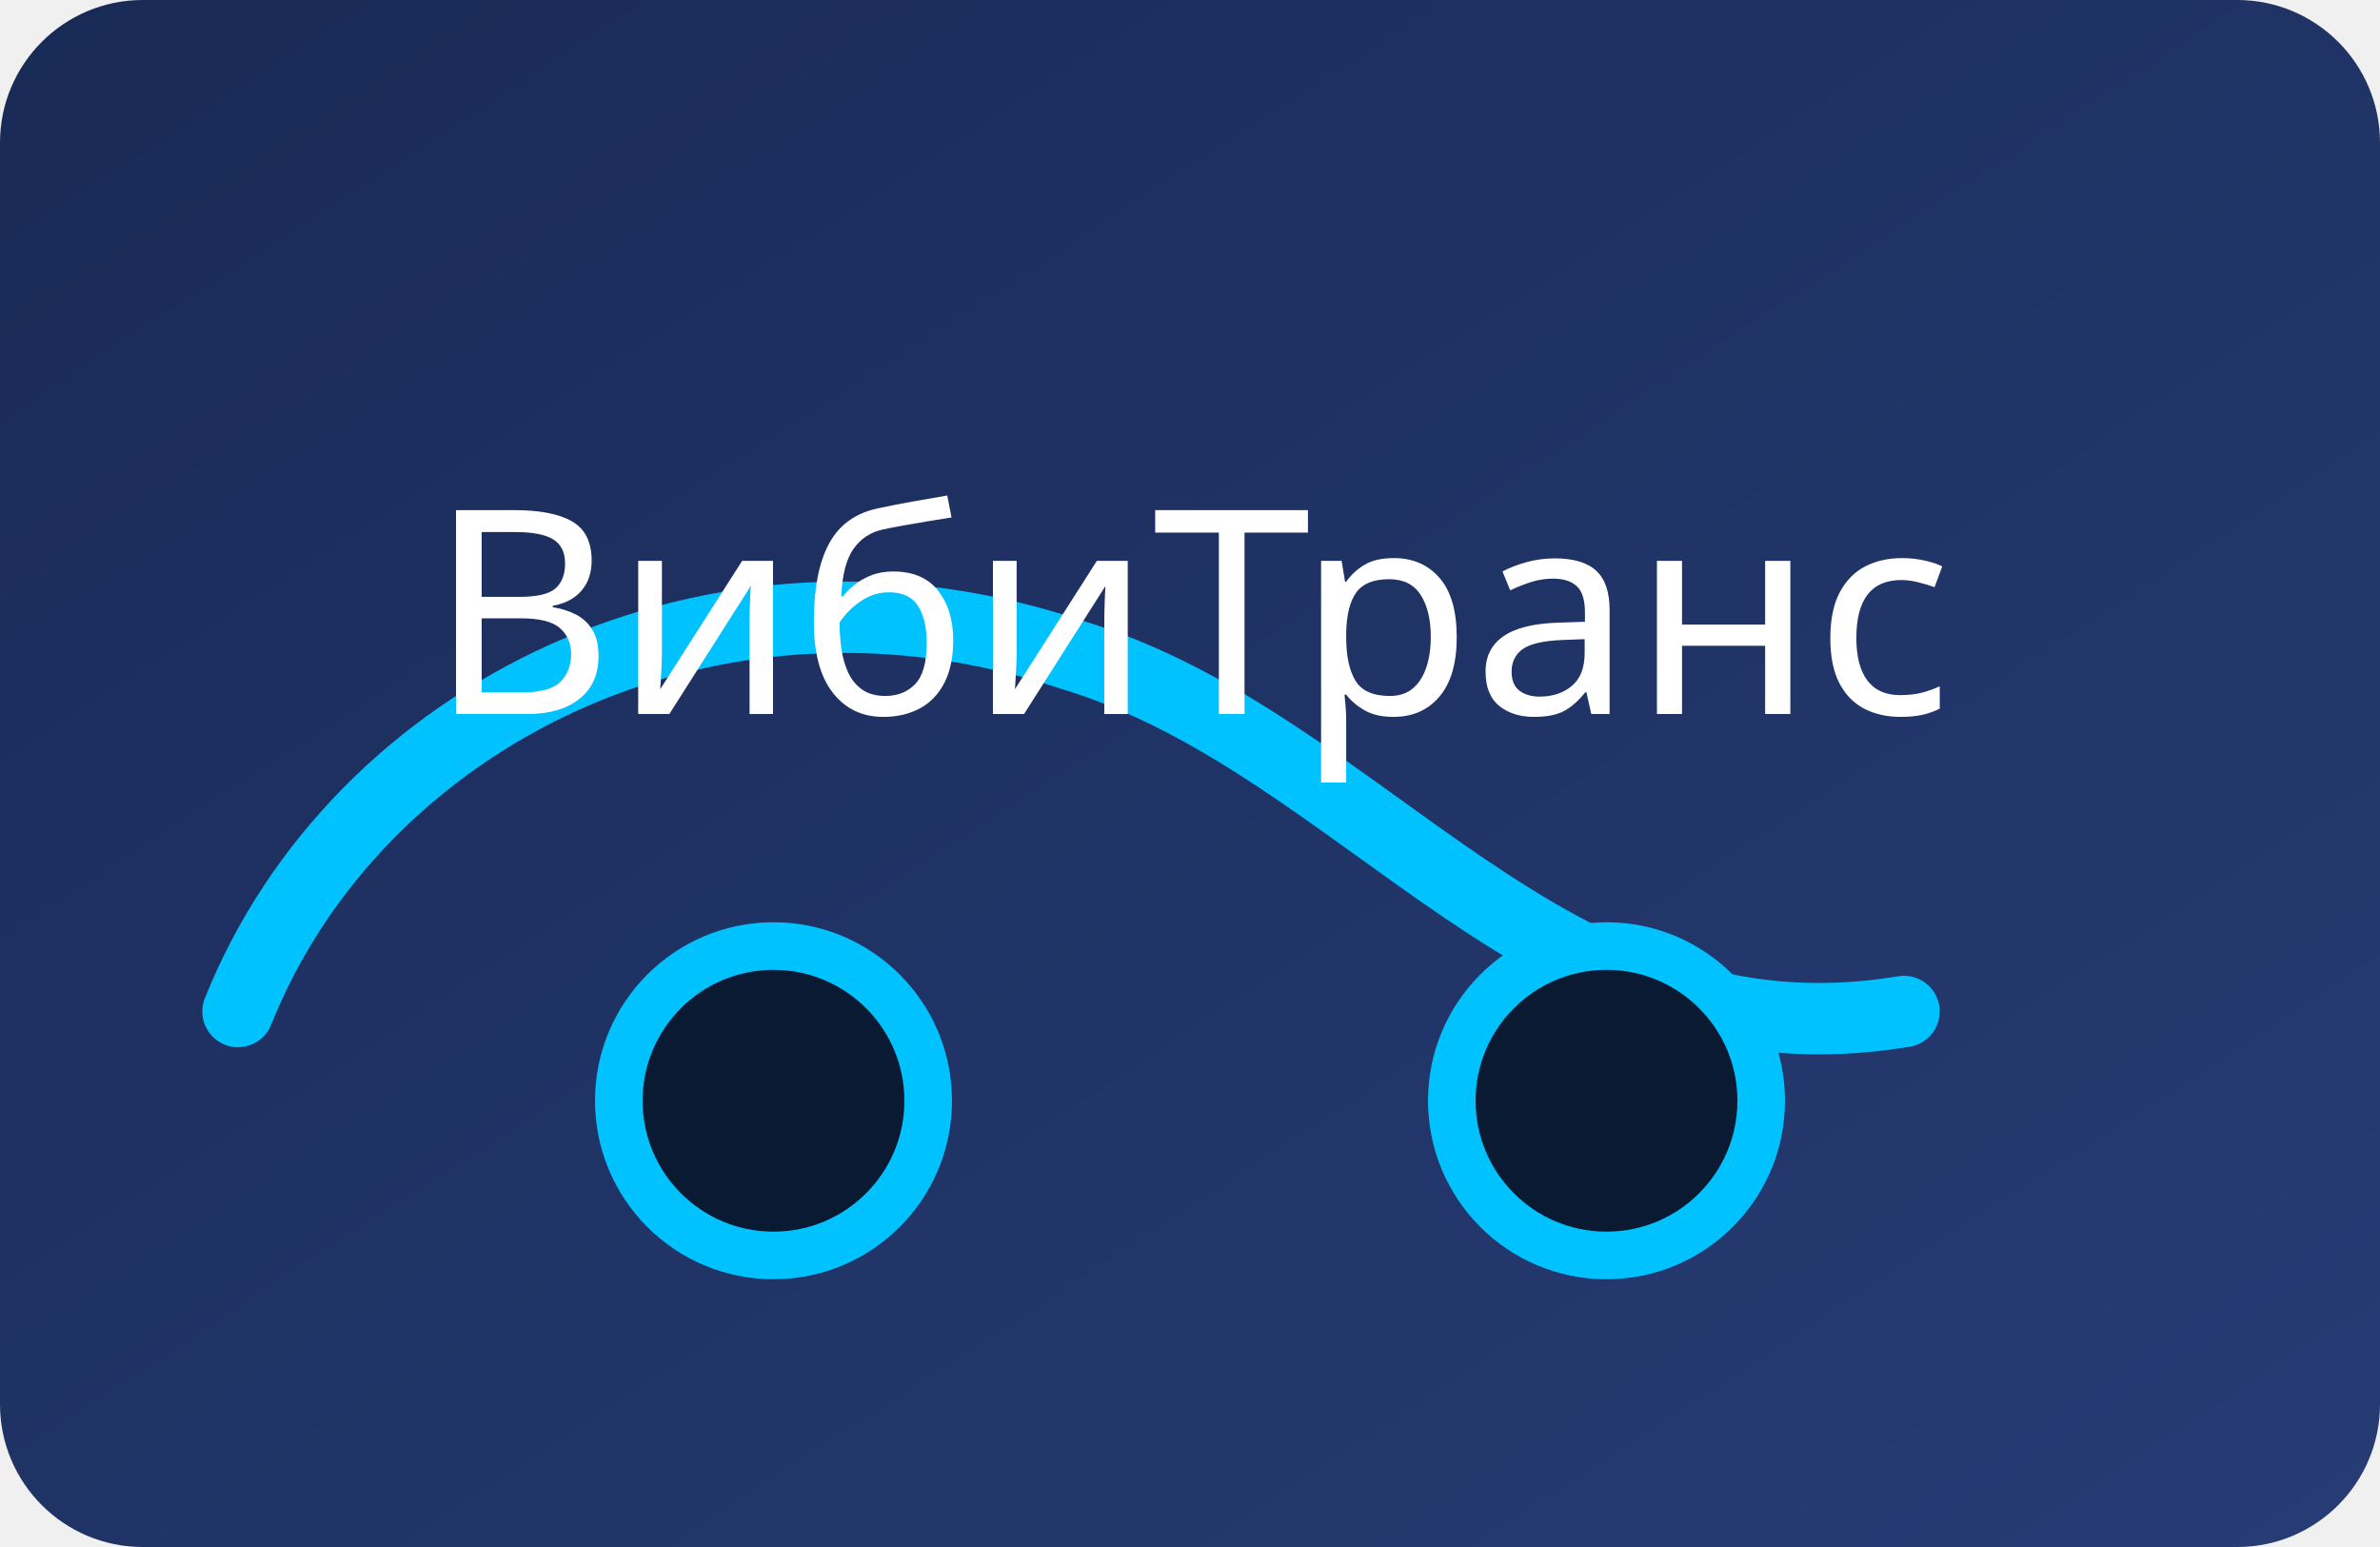
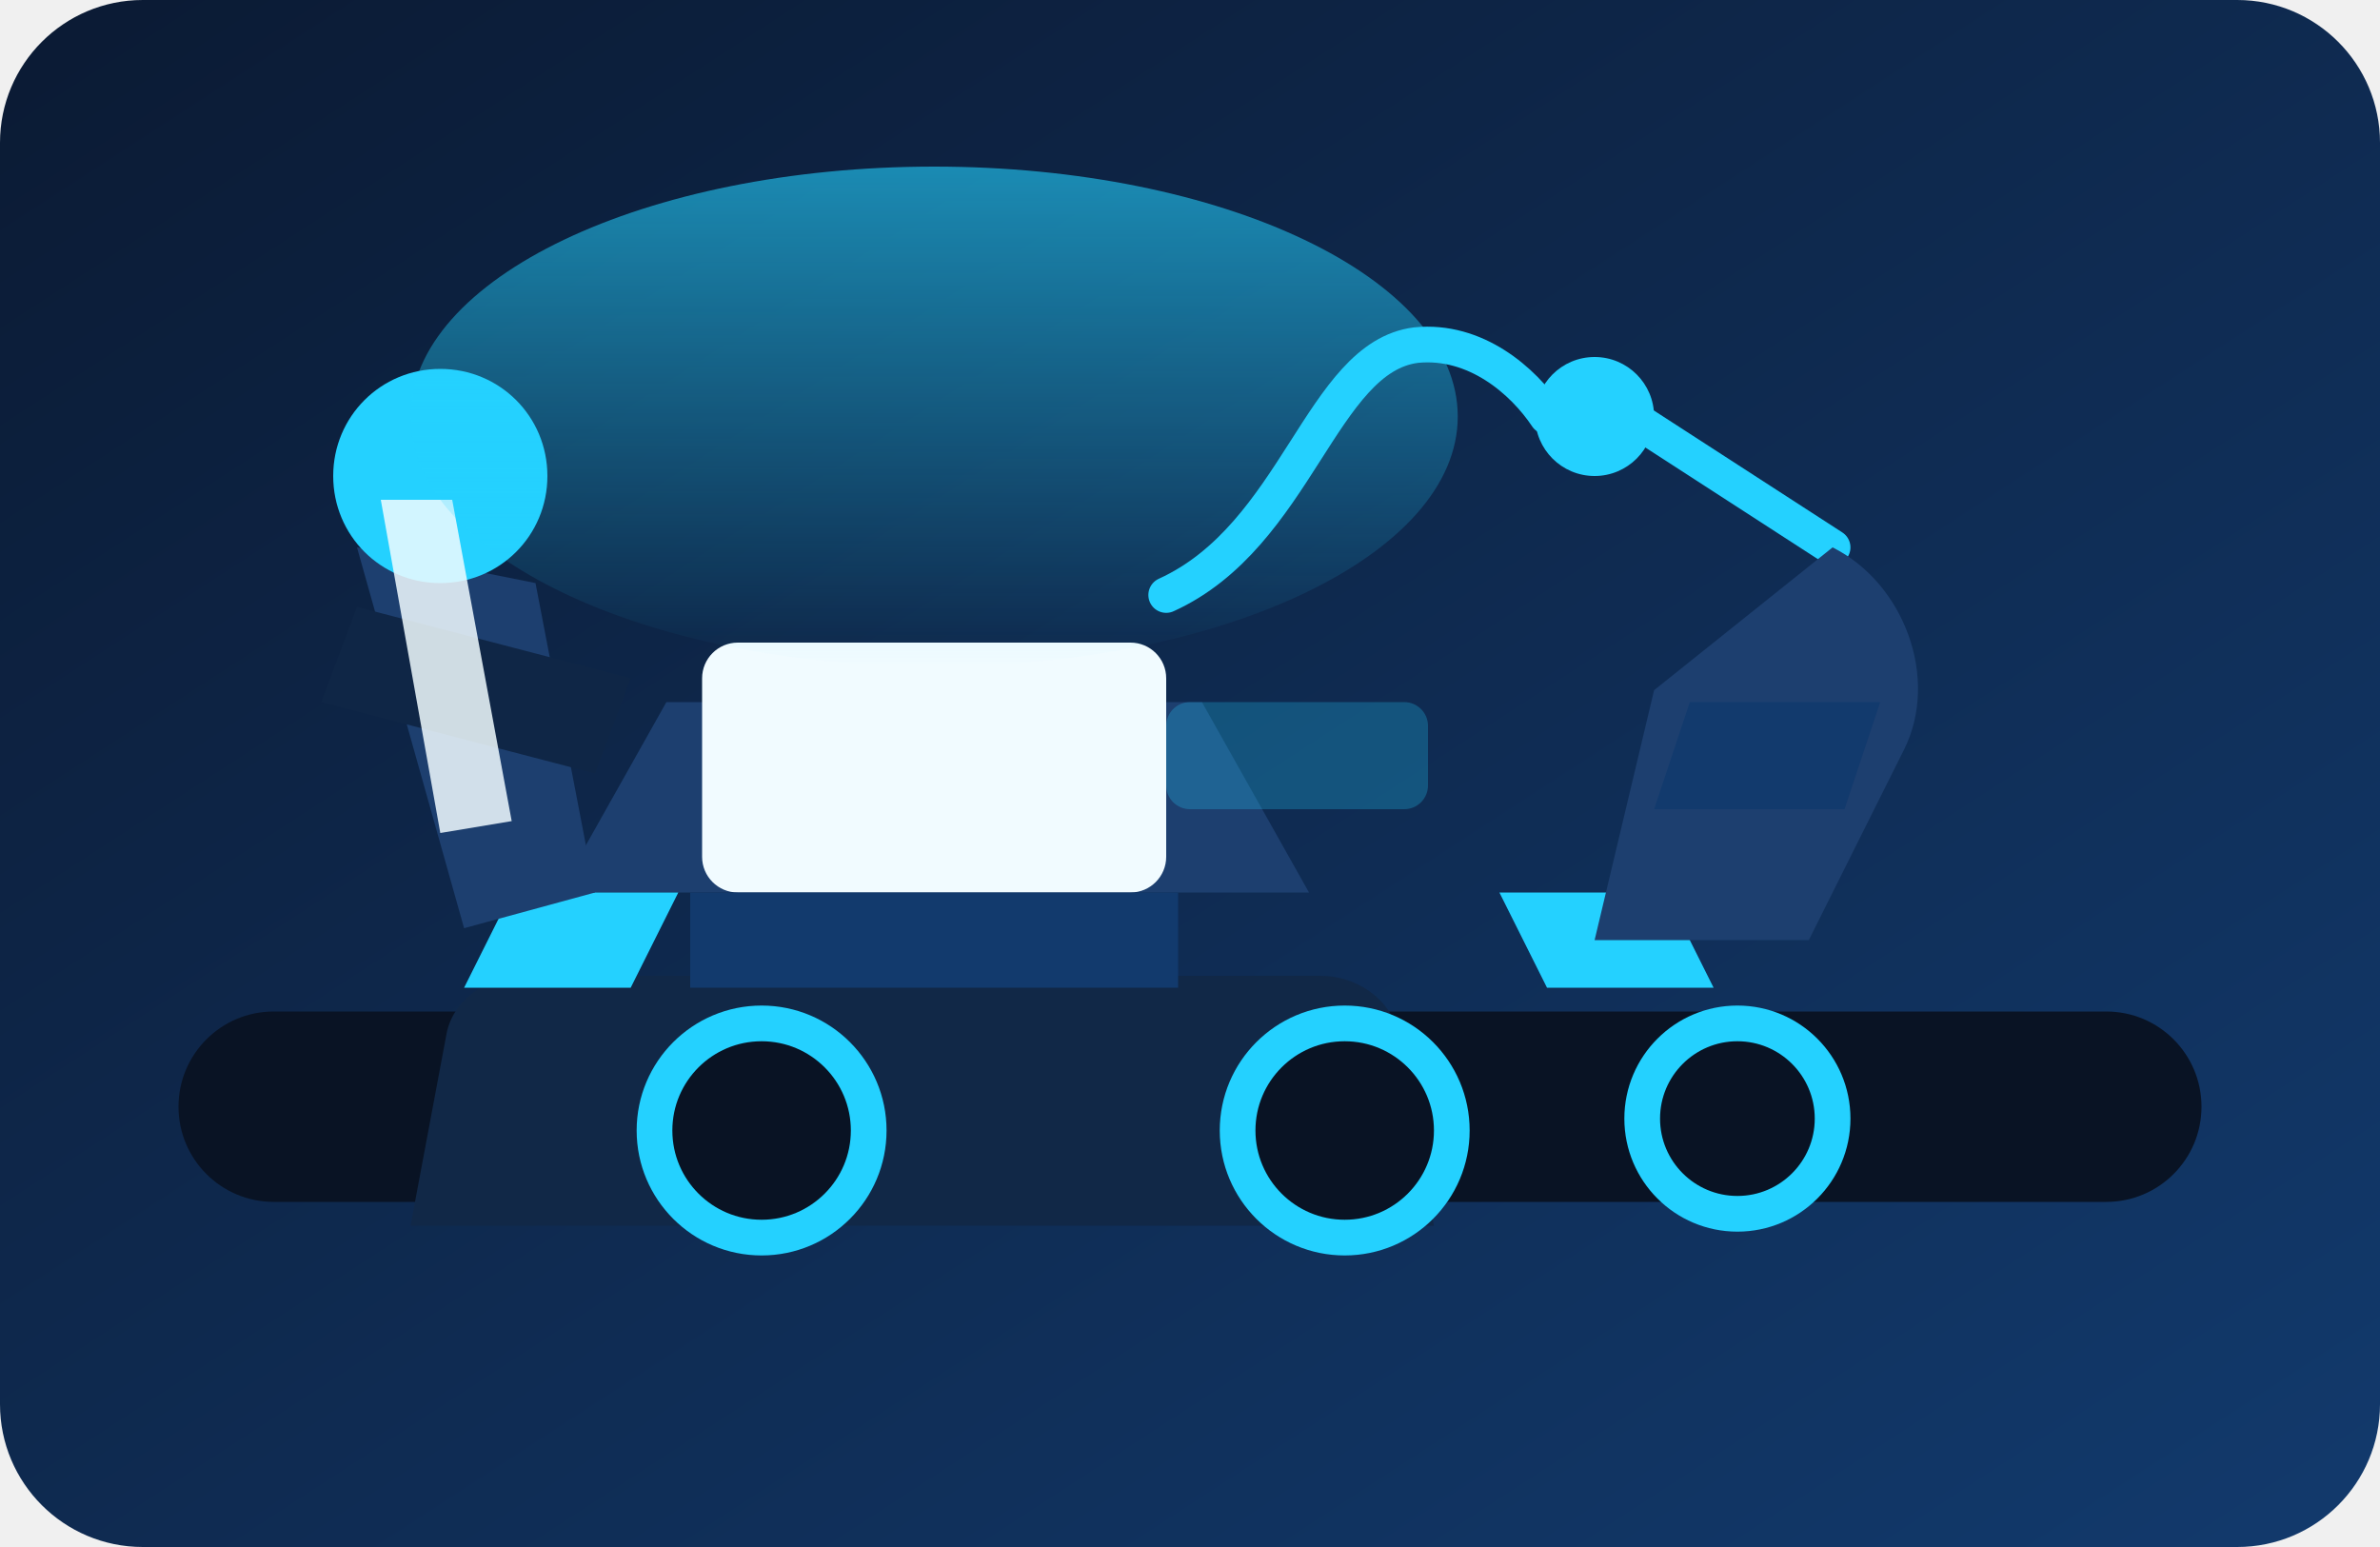
- <svg xmlns="http://www.w3.org/2000/svg" viewBox="0 0 400 260" role="img" aria-hidden="true">
+ <svg xmlns="http://www.w3.org/2000/svg" viewBox="0 0 400 260" role="img" aria-labelledby="title">
  <defs>
-     <linearGradient id="grad" x1="0%" y1="0%" x2="100%" y2="100%">
-       <stop offset="0%" stop-color="#192a56" />
-       <stop offset="100%" stop-color="#273c75" />
+     <linearGradient id="bg" x1="0%" y1="0%" x2="100%" y2="100%">
+       <stop offset="0%" stop-color="#0b1a33" />
+       <stop offset="100%" stop-color="#123a6d" />
+     </linearGradient>
+     <linearGradient id="glow" x1="0%" y1="0%" x2="0%" y2="100%">
+       <stop offset="0%" stop-color="#24d1ff" stop-opacity="0.6" />
+       <stop offset="100%" stop-color="#24d1ff" stop-opacity="0" />
    </linearGradient>
  </defs>
-   <rect width="400" height="260" rx="24" fill="url(#grad)" />
-   <path d="M40 170 c20-50 80-80 140-60 50 15 80 70 140 60" stroke="#00c2ff" stroke-width="12" fill="none" stroke-linecap="round" />
-   <circle cx="130" cy="185" r="26" fill="#0b1a33" stroke="#00c2ff" stroke-width="8" />
-   <circle cx="270" cy="185" r="26" fill="#0b1a33" stroke="#00c2ff" stroke-width="8" />
-   <text x="200" y="120" font-family="'Manrope', 'Segoe UI', sans-serif" font-size="48" fill="#ffffff" text-anchor="middle">ВибиТранс</text>
+   <rect width="400" height="260" rx="24" fill="url(#bg)" />
+   <rect x="30" y="170" width="340" height="32" rx="16" fill="#091324" />
+   <path d="M90 164h132c6 0 12 4 13 10l6 32H69l6-32c1-6 7-10 13-10z" fill="#112847" />
+   <path d="M112 118h90l18 32h-126z" fill="#1d3f6f" />
+   <rect x="118" y="108" width="78" height="42" rx="6" fill="#f1fbff" />
+   <path d="M116 150h82v16h-82z" fill="#123a6d" />
+   <circle cx="128" cy="190" r="18" fill="#091324" stroke="#24d1ff" stroke-width="6" />
+   <circle cx="226" cy="190" r="18" fill="#091324" stroke="#24d1ff" stroke-width="6" />
+   <path d="M86 150h28l-8 16h-28z" fill="#24d1ff" />
+   <path d="M252 150h28l8 16h-28z" fill="#24d1ff" />
+   <path d="M60 92l30 6 10 52-22 6z" fill="#1d3f6f" />
+   <path d="M56 80c0-10 8-18 18-18s18 8 18 18-8 18-18 18-18-8-18-18z" fill="#24d1ff" />
+   <path d="M60 102l46 12-6 16-46-12z" fill="#0f2646" />
+   <path d="M64 84h12l10 54-12 2z" fill="#f1fbff" opacity="0.85" />
+   <rect x="196" y="118" width="44" height="18" rx="4" fill="#24d1ff" opacity="0.25" />
+   <ellipse cx="157" cy="70" rx="88" ry="42" fill="url(#glow)" />
+   <path d="M196 100c22-10 26-40 42-42 10-1 18 6 22 12" fill="none" stroke="#24d1ff" stroke-width="6" stroke-linecap="round" />
+   <circle cx="268" cy="70" r="10" fill="#24d1ff" />
+   <path d="M274 70l34 22" stroke="#24d1ff" stroke-width="6" stroke-linecap="round" />
+   <path d="M308 92c12 6 18 22 12 34l-16 32h-36l10-42z" fill="#1d3f6f" />
+   <path d="M284 118h32l-6 18h-32z" fill="#123a6d" />
+   <circle cx="292" cy="188" r="16" fill="#091324" stroke="#24d1ff" stroke-width="6" />
</svg>
